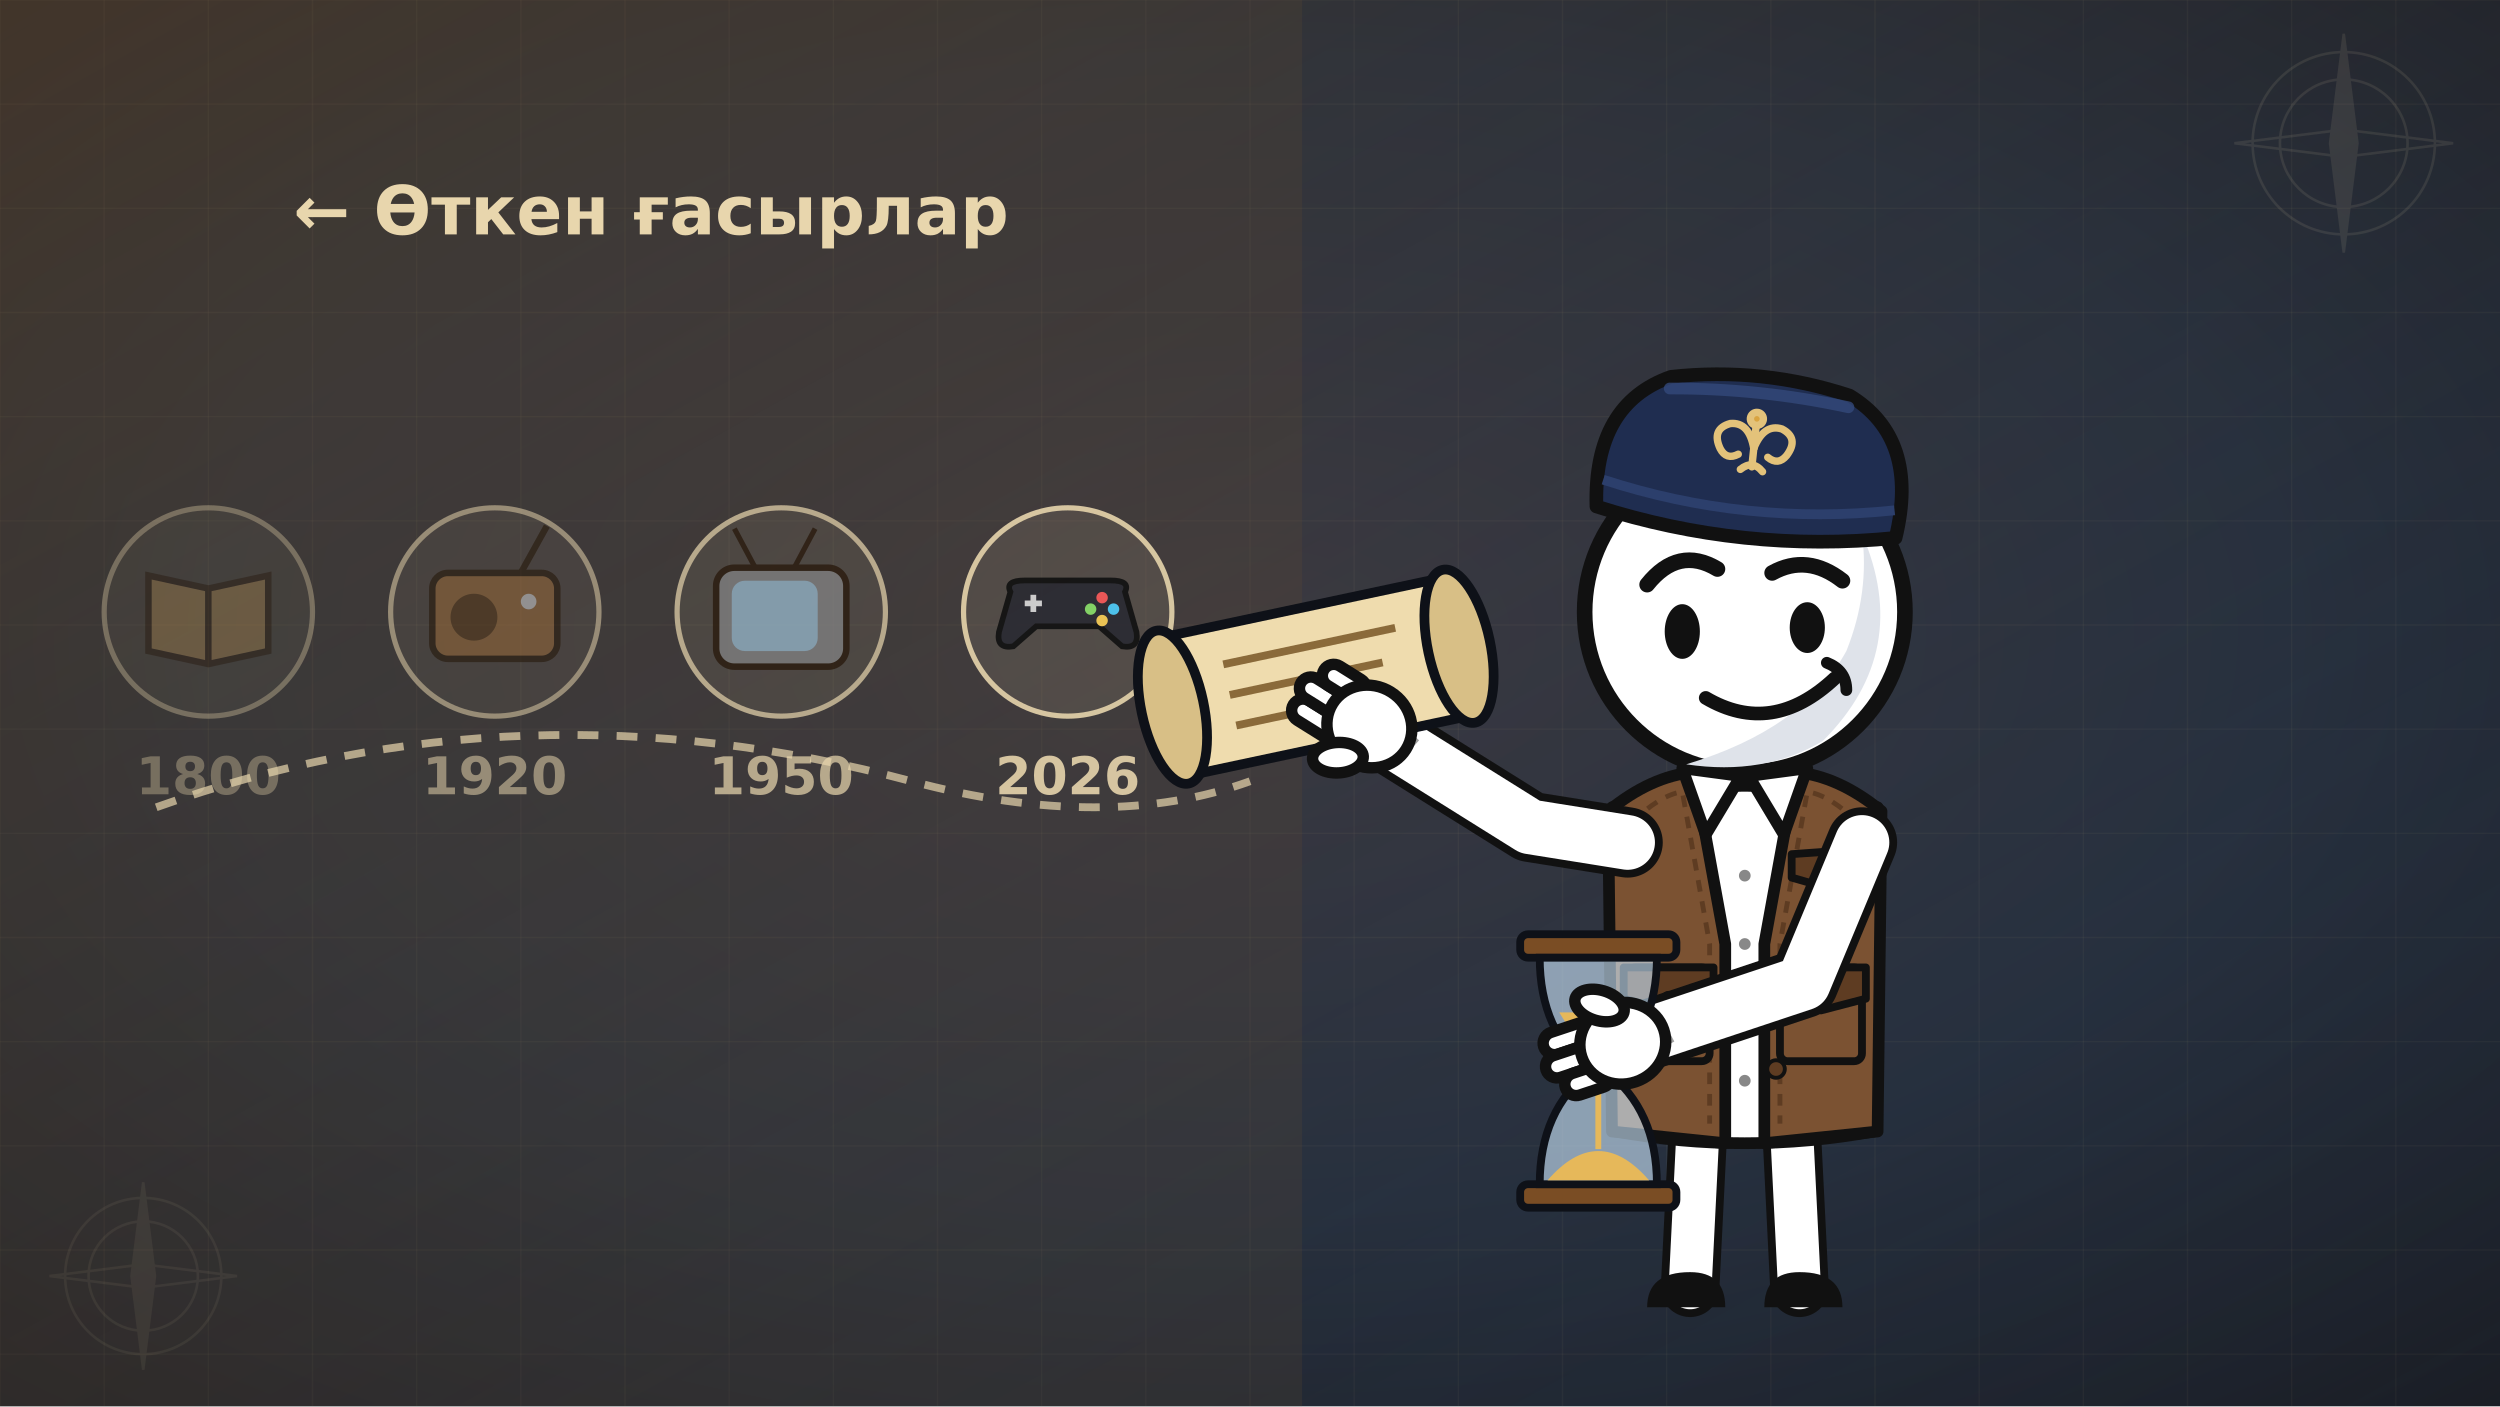
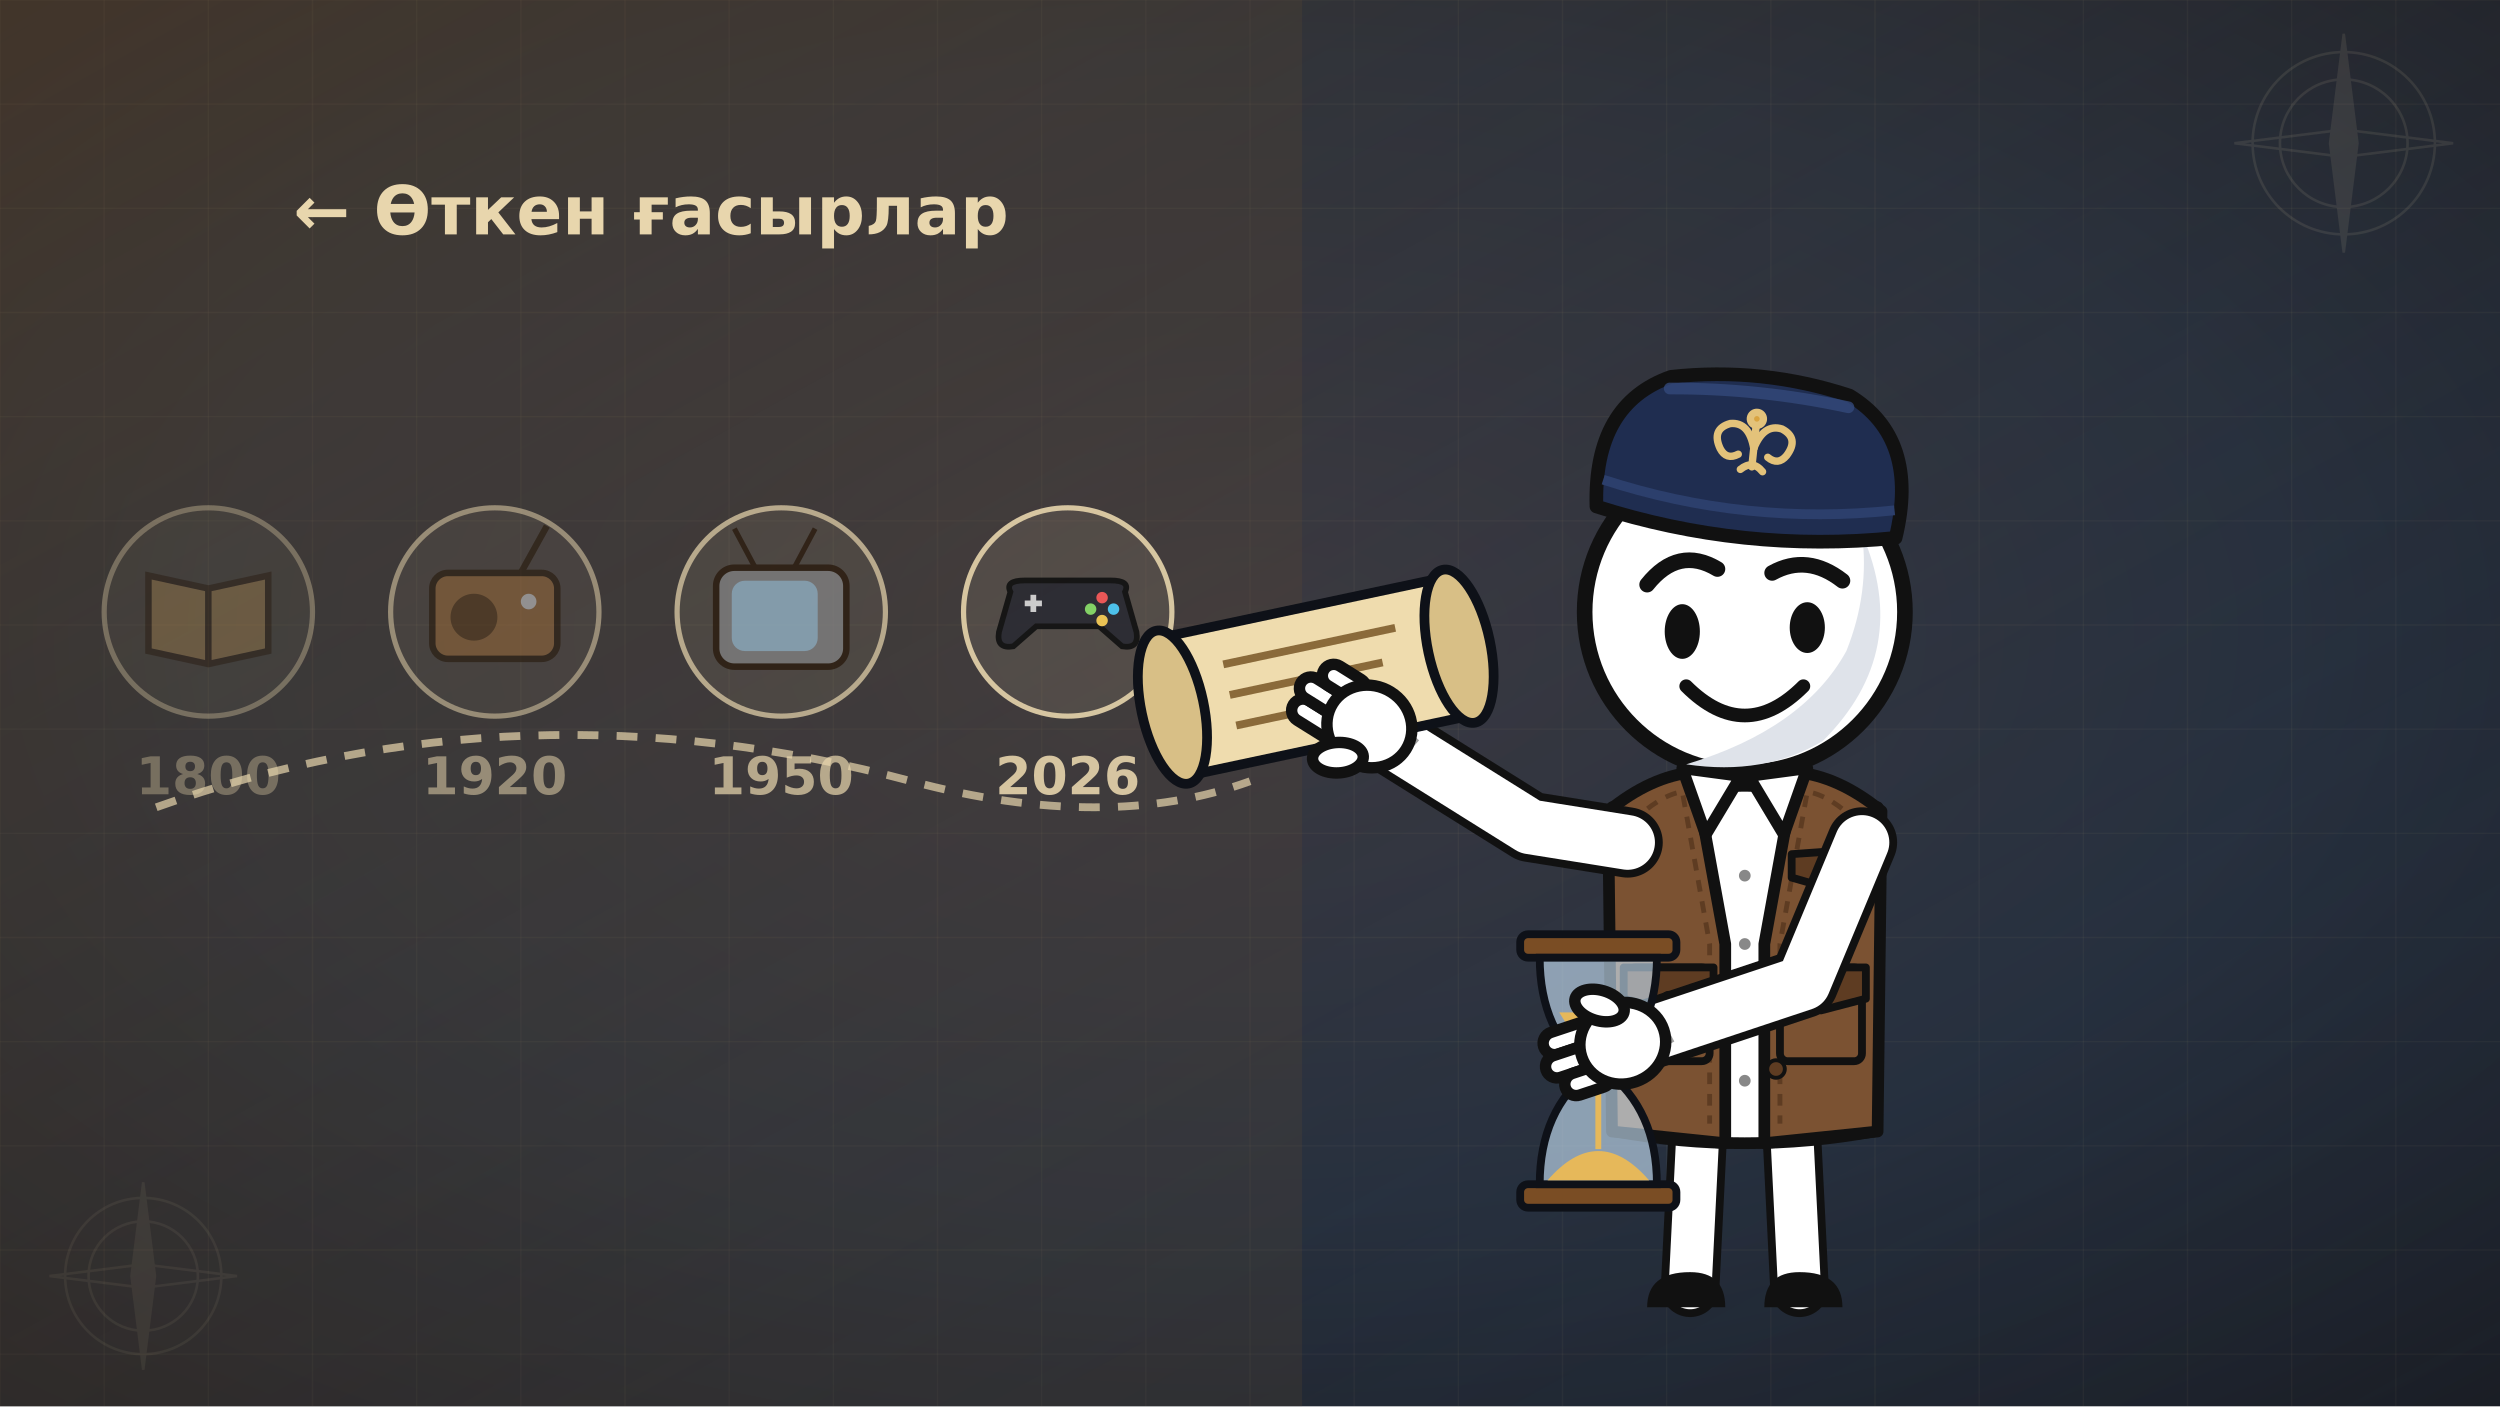
<svg xmlns="http://www.w3.org/2000/svg" width="1920" height="1080" viewBox="0 0 1920 1080">
  <defs>
    <radialGradient id="bg" cx="50%" cy="45%" r="75%">
      <stop offset="0" stop-color="#3a3a44" />
      <stop offset="0.55" stop-color="#26303f" />
      <stop offset="1" stop-color="#1a1d24" />
    </radialGradient>
    <linearGradient id="warm" x1="0" y1="0" x2="1" y2="1">
      <stop offset="0" stop-color="#5a4128" stop-opacity="0.45" />
      <stop offset="1" stop-color="#1b2a40" stop-opacity="0" />
    </linearGradient>
    <radialGradient id="glowGold">
      <stop offset="0" stop-color="#fff3b0" />
      <stop offset="0.35" stop-color="#ffd257" stop-opacity="0.9" />
      <stop offset="1" stop-color="#ffb300" stop-opacity="0" />
    </radialGradient>
    <radialGradient id="glowBlue">
      <stop offset="0" stop-color="#bfe9ff" stop-opacity="0.9" />
      <stop offset="1" stop-color="#4fb3ff" stop-opacity="0" />
    </radialGradient>
    <filter id="soft">
      <feGaussianBlur stdDeviation="6" />
    </filter>
  </defs>
  <rect width="1920" height="1080" fill="url(#bg)" />
  <rect width="1920" height="1080" fill="url(#warm)" />
  <g stroke="#c9b48a" stroke-opacity="0.05" stroke-width="1">
    <line x1="0" y1="0" x2="0" y2="1080" />
    <line x1="80" y1="0" x2="80" y2="1080" />
    <line x1="160" y1="0" x2="160" y2="1080" />
    <line x1="240" y1="0" x2="240" y2="1080" />
    <line x1="320" y1="0" x2="320" y2="1080" />
    <line x1="400" y1="0" x2="400" y2="1080" />
    <line x1="480" y1="0" x2="480" y2="1080" />
    <line x1="560" y1="0" x2="560" y2="1080" />
    <line x1="640" y1="0" x2="640" y2="1080" />
    <line x1="720" y1="0" x2="720" y2="1080" />
    <line x1="800" y1="0" x2="800" y2="1080" />
    <line x1="880" y1="0" x2="880" y2="1080" />
    <line x1="960" y1="0" x2="960" y2="1080" />
    <line x1="1040" y1="0" x2="1040" y2="1080" />
    <line x1="1120" y1="0" x2="1120" y2="1080" />
    <line x1="1200" y1="0" x2="1200" y2="1080" />
    <line x1="1280" y1="0" x2="1280" y2="1080" />
    <line x1="1360" y1="0" x2="1360" y2="1080" />
    <line x1="1440" y1="0" x2="1440" y2="1080" />
    <line x1="1520" y1="0" x2="1520" y2="1080" />
    <line x1="1600" y1="0" x2="1600" y2="1080" />
    <line x1="1680" y1="0" x2="1680" y2="1080" />
    <line x1="1760" y1="0" x2="1760" y2="1080" />
    <line x1="1840" y1="0" x2="1840" y2="1080" />
    <line x1="0" y1="0" x2="1920" y2="0" />
    <line x1="0" y1="80" x2="1920" y2="80" />
    <line x1="0" y1="160" x2="1920" y2="160" />
    <line x1="0" y1="240" x2="1920" y2="240" />
    <line x1="0" y1="320" x2="1920" y2="320" />
    <line x1="0" y1="400" x2="1920" y2="400" />
    <line x1="0" y1="480" x2="1920" y2="480" />
    <line x1="0" y1="560" x2="1920" y2="560" />
    <line x1="0" y1="640" x2="1920" y2="640" />
    <line x1="0" y1="720" x2="1920" y2="720" />
    <line x1="0" y1="800" x2="1920" y2="800" />
    <line x1="0" y1="880" x2="1920" y2="880" />
    <line x1="0" y1="960" x2="1920" y2="960" />
    <line x1="0" y1="1040" x2="1920" y2="1040" />
  </g>
  <g opacity="0.1" stroke="#e8d6ad" fill="none" stroke-width="2">
    <circle cx="1800" cy="110" r="70" />
    <circle cx="1800" cy="110" r="49.0" />
    <path d="M1800,26.0 L1810.5,110 L1800,194.0 L1789.5,110 Z" fill="#e8d6ad" />
    <path d="M1716.0,110 L1800,120.5 L1884.0,110 L1800,99.5 Z" />
  </g>
  <g opacity="0.08" stroke="#e8d6ad" fill="none" stroke-width="2">
    <circle cx="110" cy="980" r="60" />
    <circle cx="110" cy="980" r="42.0" />
    <path d="M110,908.0 L119.0,980 L110,1052.0 L101.0,980 Z" fill="#e8d6ad" />
    <path d="M38.0,980 L110,989.0 L182.0,980 L110,971.0 Z" />
  </g>
  <rect x="0" y="0" width="1000" height="1080" fill="#6b4f2a" opacity="0.18" />
  <path d="M120,620 Q400,520 700,600 Q850,640 960,600" stroke="#e8d6ad" stroke-width="6" fill="none" stroke-dasharray="16 14" opacity="0.7" />
  <g opacity="0.35">
    <circle cx="160" cy="470" r="80" fill="#e8d6ad" fill-opacity="0.12" stroke="#e8d6ad" stroke-width="4" />
    <path d="M114,442 L160,452 L206,442 L206,500 L160,510 L114,500 Z M160,452 L160,510" fill="#c49a5a" stroke="#2a1a0a" stroke-width="5" />
    <text x="160" y="610" font-family="DejaVu Sans, Arial, sans-serif" font-size="40" font-weight="bold" fill="#e8d6ad" text-anchor="middle">1800</text>
  </g>
  <g opacity="0.53">
    <circle cx="380" cy="470" r="80" fill="#e8d6ad" fill-opacity="0.12" stroke="#e8d6ad" stroke-width="4" />
    <rect x="332" y="440" width="96" height="66" rx="12" fill="#a0703c" stroke="#2a1a0a" stroke-width="5" />
    <circle cx="364" cy="474" r="18" fill="#5a3a1a" />
    <circle cx="406" cy="462" r="6" fill="#ddd" />
    <line x1="400" y1="440" x2="420" y2="404" stroke="#2a1a0a" stroke-width="5" />
    <text x="380" y="610" font-family="DejaVu Sans, Arial, sans-serif" font-size="40" font-weight="bold" fill="#e8d6ad" text-anchor="middle">1920</text>
  </g>
  <g opacity="0.71">
    <circle cx="600" cy="470" r="80" fill="#e8d6ad" fill-opacity="0.12" stroke="#e8d6ad" stroke-width="4" />
    <rect x="550" y="436" width="100" height="76" rx="14" fill="#8a8a8a" stroke="#2a1a0a" stroke-width="5" />
    <rect x="562" y="446" width="66" height="54" rx="10" fill="#9fc2d8" />
    <path d="M580,436 L564,406 M610,436 L626,406" stroke="#2a1a0a" stroke-width="4" />
    <text x="600" y="610" font-family="DejaVu Sans, Arial, sans-serif" font-size="40" font-weight="bold" fill="#e8d6ad" text-anchor="middle">1950</text>
  </g>
  <g opacity="0.89">
    <circle cx="820" cy="470" r="80" fill="#e8d6ad" fill-opacity="0.12" stroke="#e8d6ad" stroke-width="4" />
    <g transform="translate(820,470) rotate(0) scale(1.1)">
      <path d="M-40,-14 Q-44,-22 -30,-22 L30,-22 Q44,-22 40,-14 L48,14 Q50,26 38,24 L22,10 L-22,10 L-38,24 Q-50,26 -48,14 Z" fill="#2b2b33" stroke="#111111" stroke-width="4" />
      <path d="M-30,-6 h12 M-24,-12 v12" stroke="#ddd" stroke-width="4" />
      <circle cx="24" cy="-10" r="4" fill="#ff5a5a" />
      <circle cx="32" cy="-2" r="4" fill="#4fd1ff" />
      <circle cx="16" cy="-2" r="4" fill="#8be36b" />
      <circle cx="24" cy="6" r="4" fill="#ffd257" />
    </g>
    <text x="820" y="610" font-family="DejaVu Sans, Arial, sans-serif" font-size="40" font-weight="bold" fill="#e8d6ad" text-anchor="middle">2026</text>
  </g>
  <text x="500" y="180" font-family="DejaVu Sans, Arial, sans-serif" font-size="52" font-weight="bold" fill="#e8d6ad" text-anchor="middle">← Өткен ғасырлар</text>
  <g transform="translate(1340,500) scale(1.5)">
    <path d="M-24,246 L-28,326" fill="none" stroke="#111111" stroke-width="30" stroke-linecap="round" stroke-linejoin="round" />
    <path d="M-24,246 L-28,326" fill="none" stroke="#ffffff" stroke-width="22" stroke-linecap="round" stroke-linejoin="round" />
    <path d="M24,246 L28,326" fill="none" stroke="#111111" stroke-width="30" stroke-linecap="round" stroke-linejoin="round" />
    <path d="M24,246 L28,326" fill="none" stroke="#ffffff" stroke-width="22" stroke-linecap="round" stroke-linejoin="round" />
    <path d="M-50,336 Q-50,318 -28,318 Q-10,318 -10,336 Z" fill="#111111" />
    <path d="M50,336 Q50,318 28,318 Q10,318 10,336 Z" fill="#111111" />
    <path d="M-68,80 Q0,58 68,80 L66,246 Q0,258 -66,246 Z" fill="#fff" stroke="#111111" stroke-width="6" stroke-linejoin="round" />
    <circle cx="0" cy="115" r="3" fill="#111111" opacity="0.5" />
    <circle cx="0" cy="150" r="3" fill="#111111" opacity="0.5" />
    <circle cx="0" cy="185" r="3" fill="#111111" opacity="0.5" />
    <circle cx="0" cy="220" r="3" fill="#111111" opacity="0.5" />
    <path d="M-70,82 Q-48,64 -26,62 L-10,150 L-10,252 L-68,246 Z" fill="#7b5232" stroke="#111111" stroke-width="6" stroke-linejoin="round" />
    <path d="M70,82 Q48,64 26,62 L10,150 L10,252 L68,246 Z" fill="#7b5232" stroke="#111111" stroke-width="6" stroke-linejoin="round" />
    <path d="M-58,88 Q-44,74 -32,72 L-18,150 L-18,242 M58,88 Q44,74 32,72 L18,150 L18,242" stroke="#5e3c22" stroke-width="2.5" stroke-dasharray="6 5" fill="none" />
    <circle cx="16" cy="180" r="4.5" fill="#5e3c22" stroke="#111111" stroke-width="2" />
    <circle cx="16" cy="214" r="4.5" fill="#5e3c22" stroke="#111111" stroke-width="2" />
    <rect x="-60" y="162" width="42" height="48" rx="4" fill="#7b5232" stroke="#111111" stroke-width="4" />
    <path d="M-62,162 L-16,162 L-16,178 L-39,184 L-62,178 Z" fill="#5e3c22" stroke="#111111" stroke-width="4" stroke-linejoin="round" />
    <circle cx="-39" cy="178" r="4" fill="#111111" />
    <rect x="18" y="162" width="42" height="48" rx="4" fill="#7b5232" stroke="#111111" stroke-width="4" />
    <path d="M16,162 L62,162 L62,178 L39,184 L16,178 Z" fill="#5e3c22" stroke="#111111" stroke-width="4" stroke-linejoin="round" />
    <circle cx="39" cy="178" r="4" fill="#111111" />
    <path d="M24,104 L52,102 L52,116 L38,120 L24,116 Z" fill="#5e3c22" stroke="#111111" stroke-width="4" stroke-linejoin="round" />
    <path d="M-2,64 L-32,60 L-20,94 Z" fill="#fff" stroke="#111111" stroke-width="6" stroke-linejoin="round" />
    <path d="M2,64 L32,60 L20,94 Z" fill="#fff" stroke="#111111" stroke-width="6" stroke-linejoin="round" />
    <path d="M-60,98 L-110,90 L-190,40" fill="none" stroke="#111111" stroke-width="36" stroke-linecap="round" stroke-linejoin="round" />
    <path d="M-60,98 L-110,90 L-190,40" fill="none" stroke="#ffffff" stroke-width="28" stroke-linecap="round" stroke-linejoin="round" />
    <path d="M60,98 L30,170 L-60,200" fill="none" stroke="#111111" stroke-width="36" stroke-linecap="round" stroke-linejoin="round" />
    <path d="M60,98 L30,170 L-60,200" fill="none" stroke="#ffffff" stroke-width="28" stroke-linecap="round" stroke-linejoin="round" />
    <g transform="translate(-205,10) rotate(-12)">
      <rect x="-90" y="-36" width="150" height="72" fill="#efdcae" stroke="#0e1118" stroke-width="5" />
      <ellipse cx="-90" cy="0" rx="16" ry="40" fill="#d8bf86" stroke="#0e1118" stroke-width="5" />
      <ellipse cx="60" cy="0" rx="16" ry="40" fill="#d8bf86" stroke="#0e1118" stroke-width="5" />
      <path d="M-60,-16 h90 M-60,0 h80 M-60,16 h70" stroke="#8a6a3a" stroke-width="4" />
    </g>
    <g transform="translate(-75,215)">
      <rect x="-40" y="-70" width="80" height="12" rx="4" fill="#7a4d24" stroke="#0e1118" stroke-width="4" />
      <rect x="-40" y="58" width="80" height="12" rx="4" fill="#7a4d24" stroke="#0e1118" stroke-width="4" />
      <path d="M-30,-58 L30,-58 Q30,-20 4,0 Q30,20 30,58 L-30,58 Q-30,20 -4,0 Q-30,-20 -30,-58 Z" fill="#cfeaff" fill-opacity="0.6" stroke="#0e1118" stroke-width="4" />
      <path d="M-20,-30 L20,-30 L4,-4 L-4,-4 Z" fill="#e6b85a" />
      <path d="M-26,56 Q0,26 26,56 Z" fill="#e6b85a" />
      <line x1="0" y1="-4" x2="0" y2="40" stroke="#e6b85a" stroke-width="3" />
    </g>
    <g transform="translate(-190,40) rotate(-148.0) scale(1.3,1.3)">
      <rect x="10" y="-13" width="22" height="9" rx="4.5" fill="#fff" stroke="#111111" stroke-width="4.5" stroke-linejoin="round" />
      <rect x="12" y="-4" width="22" height="9" rx="4.5" fill="#fff" stroke="#111111" stroke-width="4.5" stroke-linejoin="round" />
      <rect x="10" y="5" width="19" height="9" rx="4.5" fill="#fff" stroke="#111111" stroke-width="4.5" stroke-linejoin="round" />
      <ellipse cx="2" cy="0" rx="17" ry="16" fill="#fff" stroke="#111111" stroke-width="4.5" stroke-linejoin="round" />
      <ellipse cx="6" cy="-17" rx="10" ry="6" transform="rotate(-35 6 -17)" fill="#fff" stroke="#111111" stroke-width="4.5" stroke-linejoin="round" />
      <path d="M-14,-6 L-16,6" stroke="#111111" stroke-width="3" opacity="0.4" />
    </g>
    <g transform="translate(-60,200) rotate(161.6) scale(1.3,-1.3)">
      <rect x="10" y="-13" width="22" height="9" rx="4.5" fill="#fff" stroke="#111111" stroke-width="4.5" stroke-linejoin="round" />
      <rect x="12" y="-4" width="22" height="9" rx="4.5" fill="#fff" stroke="#111111" stroke-width="4.5" stroke-linejoin="round" />
      <rect x="10" y="5" width="19" height="9" rx="4.5" fill="#fff" stroke="#111111" stroke-width="4.5" stroke-linejoin="round" />
      <ellipse cx="2" cy="0" rx="17" ry="16" fill="#fff" stroke="#111111" stroke-width="4.5" stroke-linejoin="round" />
      <ellipse cx="6" cy="-17" rx="10" ry="6" transform="rotate(-35 6 -17)" fill="#fff" stroke="#111111" stroke-width="4.5" stroke-linejoin="round" />
      <path d="M-14,-6 L-16,6" stroke="#111111" stroke-width="3" opacity="0.4" />
    </g>
    <circle cx="0" cy="-20" r="82" fill="#fff" stroke="#111111" stroke-width="8" />
    <path d="M60,-60 Q86,0 40,46 Q10,64 -30,58 Q30,40 52,0 Q64,-30 60,-60 Z" fill="#dfe3ea" />
    <g opacity="1" transform="translate(0,0)">
      <ellipse cx="-32" cy="-10" rx="9" ry="14" fill="#111111" />
      <ellipse cx="32" cy="-12" rx="9" ry="13" fill="#111111" />
      <path d="M-50,-34 Q-34,-54 -14,-42" stroke="#111111" stroke-width="8" fill="none" stroke-linecap="round" />
      <path d="M14,-40 Q32,-50 50,-36" stroke="#111111" stroke-width="8" fill="none" stroke-linecap="round" />
-       <path d="M-20,24 Q14,44 46,14" stroke="#111111" stroke-width="7" fill="none" stroke-linecap="round" />
-       <path d="M42,6 Q52,10 52,20" stroke="#111111" stroke-width="6" fill="none" stroke-linecap="round" />
+       <path d="M-30,18 Q0,48 30,18" stroke="#111111" stroke-width="7" fill="none" stroke-linecap="round" />
    </g>
    <g opacity="1" transform="rotate(6 0 -60)">
      <path d="M-77,-66 Q-84,-118 -46,-136 Q0,-146 46,-136 Q84,-118 77,-66 Q0,-50 -77,-66 Z" fill="#1f2d50" stroke="#111111" stroke-width="7" stroke-linejoin="round" />
      <path d="M-75,-80 Q0,-64 75,-80" stroke="#2c3f6c" stroke-width="5" fill="none" />
      <path d="M-46,-130 Q0,-135 46,-130" stroke="#33497a" stroke-width="6" fill="none" stroke-linecap="round" opacity="0.8" />
      <g stroke="#e3c27a" stroke-width="4" fill="none" stroke-linecap="round" transform="translate(0,-104) scale(0.95)">
        <path d="M0,10 L0,-12" />
        <path d="M0,0 Q-4,-14 -14,-12 Q-24,-8 -18,2 Q-14,8 -8,4" />
        <path d="M0,0 Q4,-14 14,-12 Q24,-8 18,2 Q14,8 8,4" />
        <path d="M-6,12 Q0,6 6,12" />
        <circle cx="0" cy="-16" r="3.5" fill="#d9a441" />
      </g>
    </g>
  </g>
</svg>
